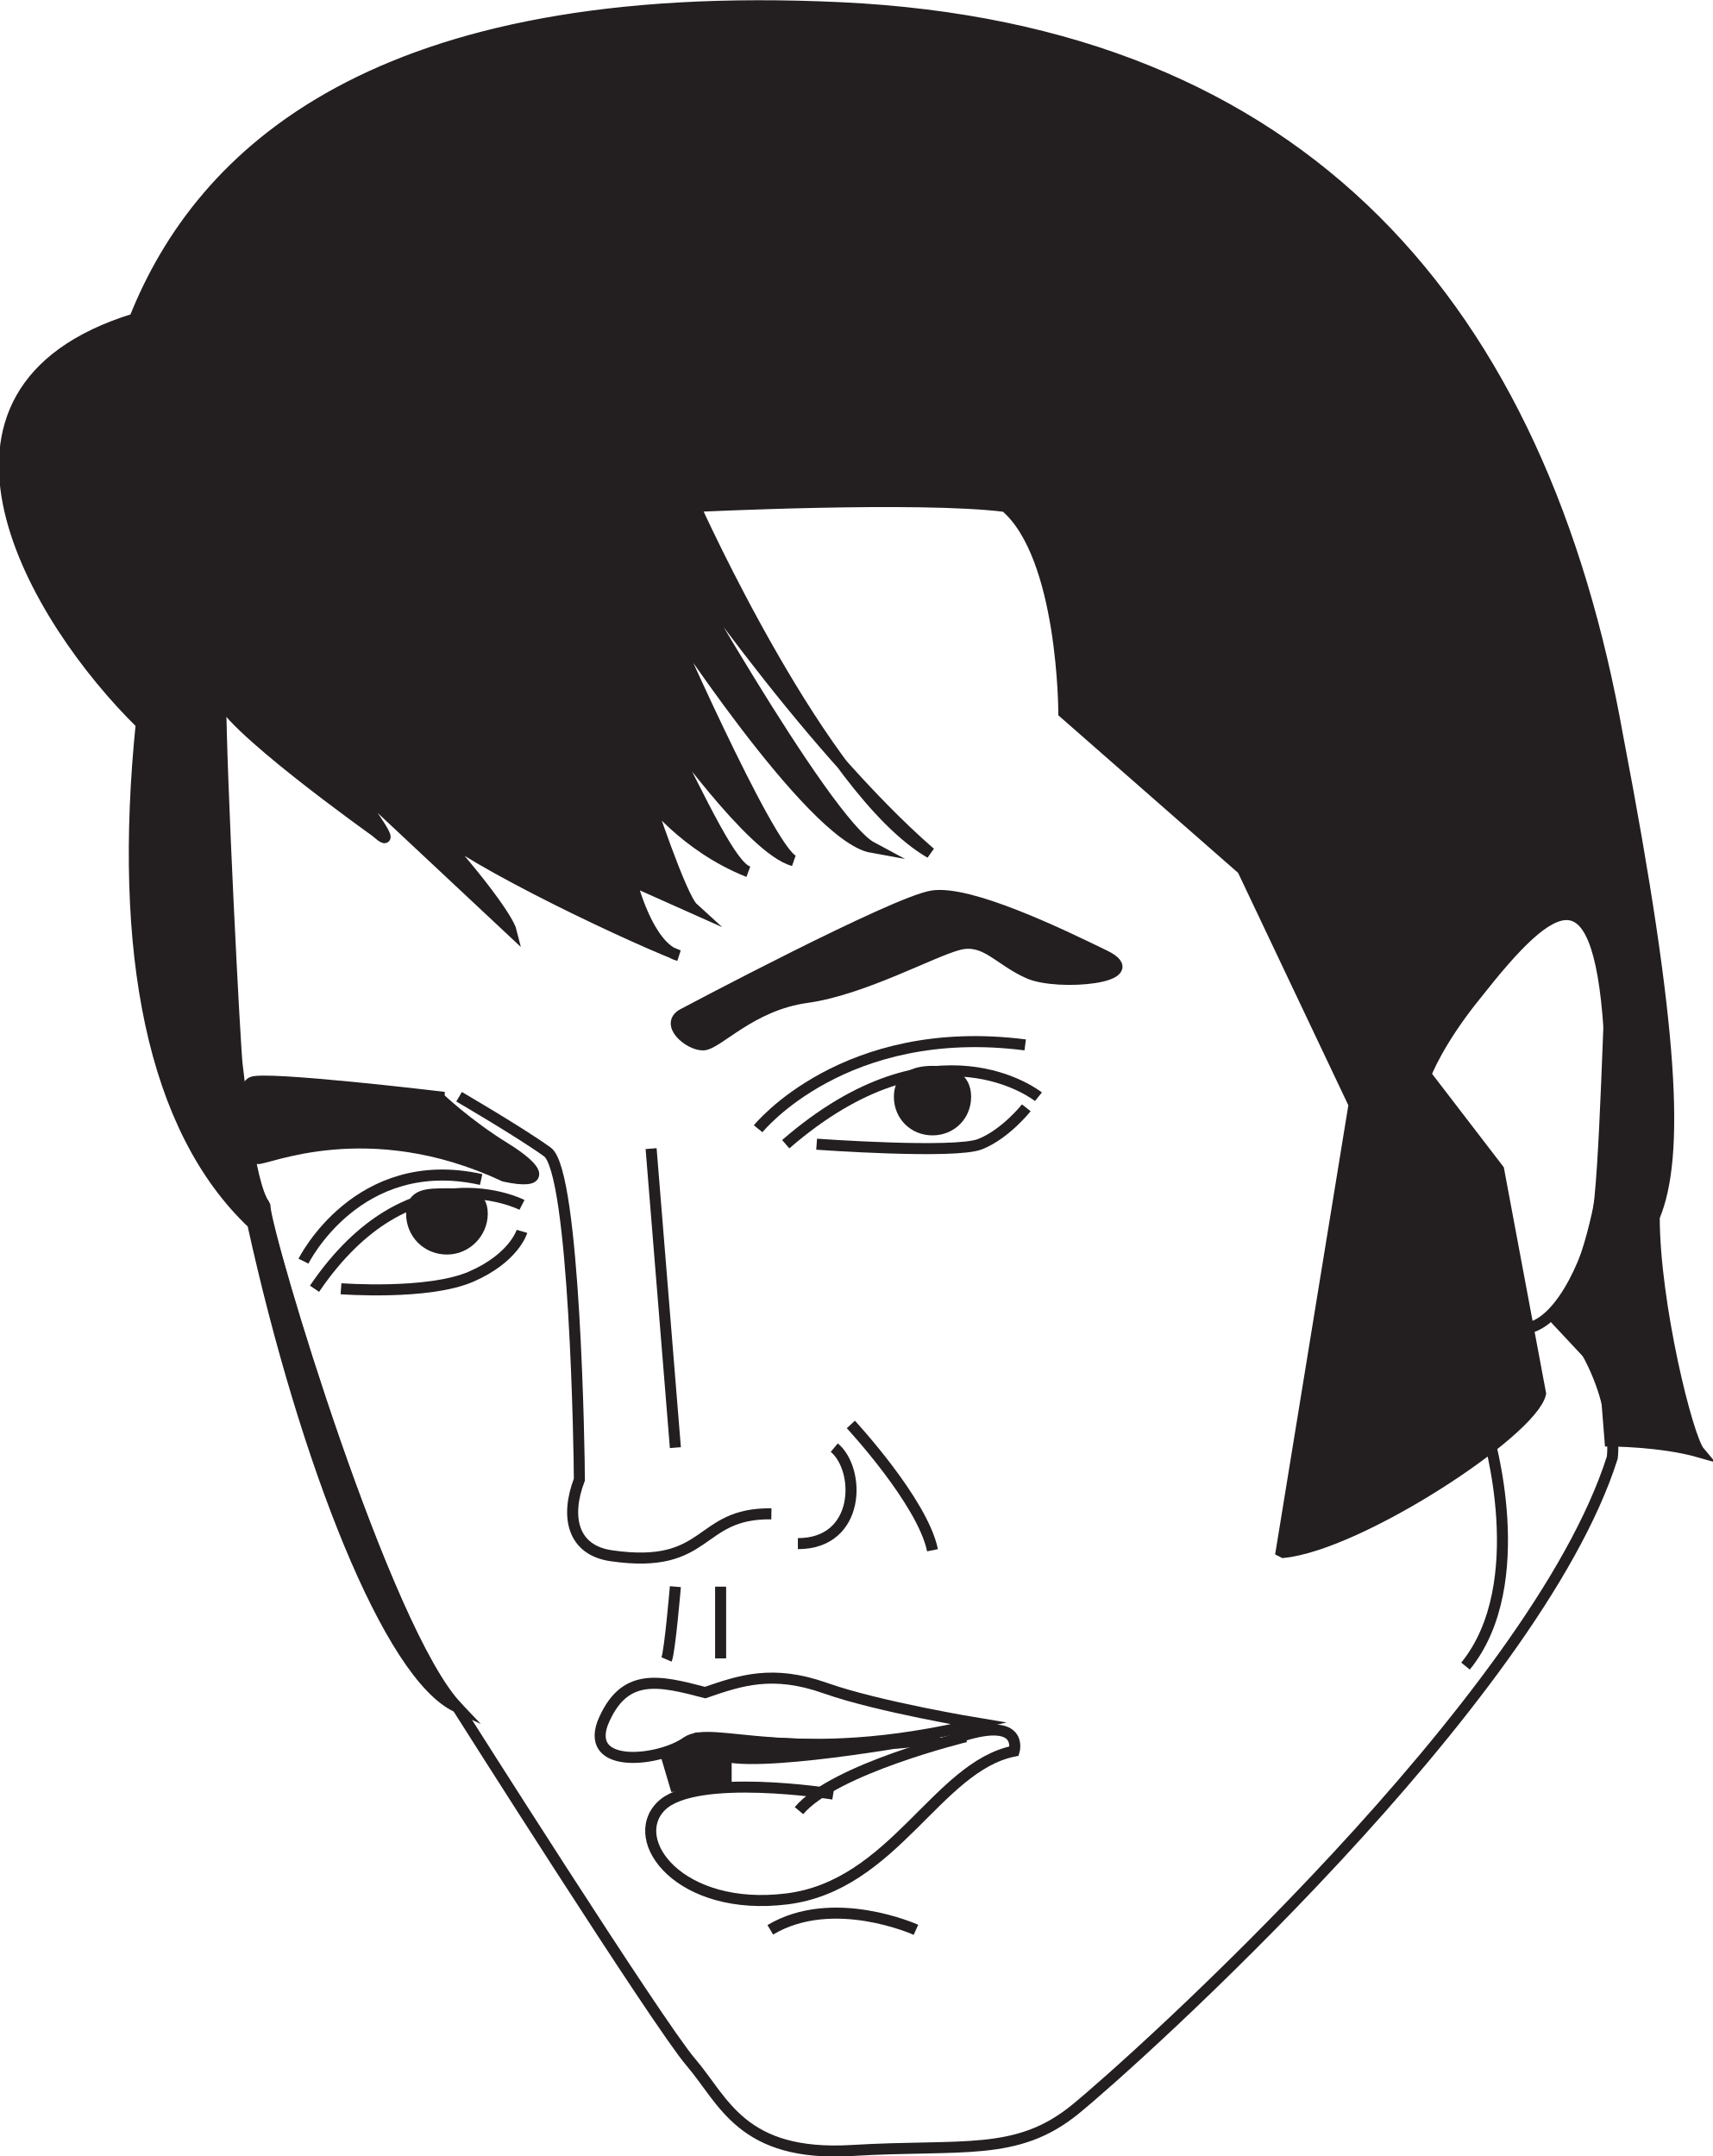
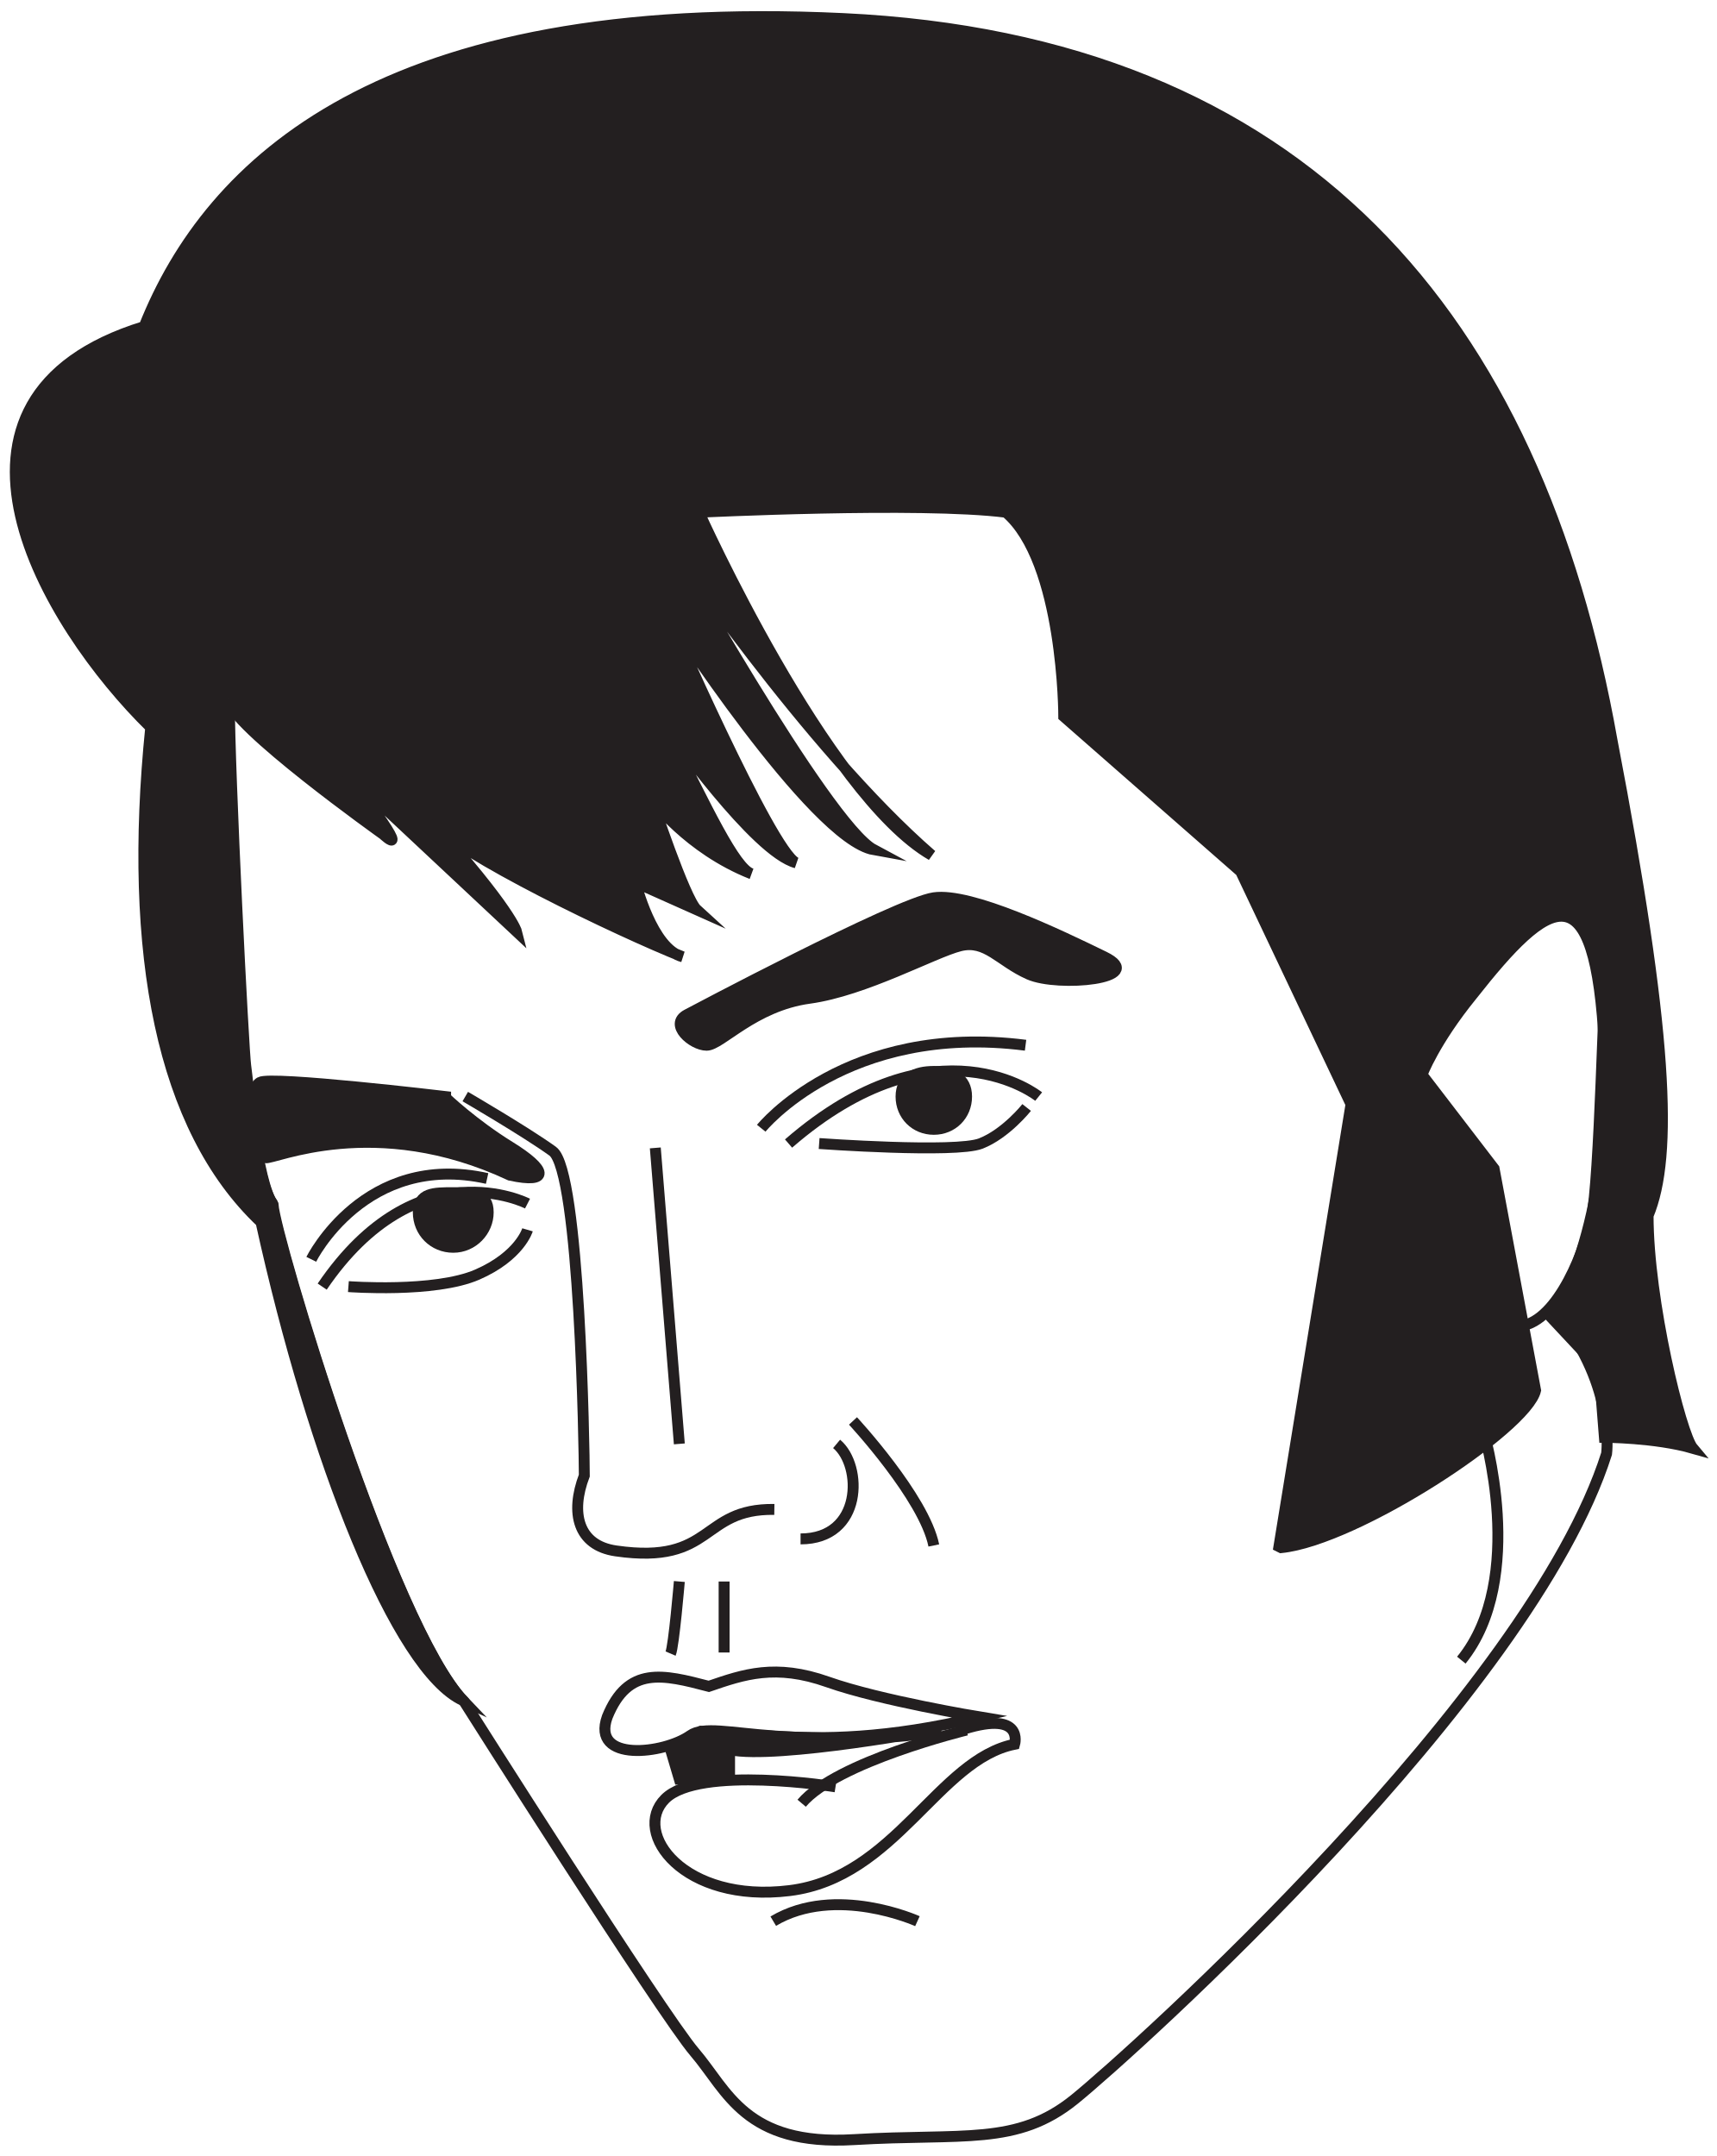
- <svg xmlns="http://www.w3.org/2000/svg" id="Layer_2" version="1.1" viewBox="0 0 155.2 195.4">
+ <svg xmlns="http://www.w3.org/2000/svg" id="Layer_2" version="1.1" viewBox="-1 -1 157.2 197.4">
  <defs>
    <style>
      .st0 {
        fill: none;
      }

      .st0, .st1 {
        stroke: #231f20;
        stroke-miterlimit: 10;
      }

      .st1 {
        fill: #231f20;
      }
    </style>
  </defs>
  <path class="st1" d="M116.1,140.6l6.6-40.5-10.1-21.3-16.2-14.2s0-14.2-5.3-18.7c-7.8-1-28.1,0-28.1,0,0,0,11.6,25.8,21.3,31.4-11.4-9.9-24.3-29.1-24.3-29.1,0,0,14.7,26.3,19,28.6-5.6-1-19-21.8-19-21.8,0,0,9.6,22,11.9,23-3.8-1-11.6-12.2-11.9-12.4,3.8,7.6,6.3,12.9,7.8,13.4-5.8-2.3-9.1-6.8-9.1-6.8,0,0,3,9.1,4.1,10.1l-5.6-2.5s1.5,6.1,4.3,6.8c-5.8-2.3-21-9.6-23-12.4,7.3,8.1,7.8,10.1,7.8,10.1l-15.7-14.7c6.8,8.9,3.5,5.8,3.5,5.8,0,0-14.2-10.1-14.2-12.4,0,6.6,1.3,32.1,1.5,33.4s1,10.6,2.5,12.7c.2,3,10.9,38.7,17.5,45.6-6.1-2.8-13.7-22-18.5-43.8-9.1-8.6-12.2-24.6-10.1-45.3-9.6-9.4-22-30.1-.6-36.7C18.2,13.8,34.1-1.3,76.2.7s63.5,27.3,70.4,66.1c5.1,26.6,5.6,38,3.3,43.5,0,7.8,3,20,4.1,21.3-3.5-1-8.1-1-8.1-1l-.5-6.3-4.3-4.6s5.6-8.1,4.8-24.8-5.1-13.7-12.1-4.8c-3.5,4.3-4.6,7.3-4.6,7.3l6.6,8.6,3.8,20.3c-.8,3.5-16.4,13.7-23.3,14.4h0Z" />
  <path class="st0" d="M20,63.2c0,6.6,1.3,32.1,1.5,33.4s1,10.6,2.5,12.7c.2,3,10.9,38.7,17.5,45.5,0,0,18.1,28.6,21.1,32.1s4.6,8.6,14.6,8,14.9.6,20.2-3.7,41.7-37,48.7-59.1c0,0,.9-6.7-5.1-13.5" />
  <path class="st0" d="M134.2,87.4s5.3-7.2,8-6.1,4.2,4.5,3.9,6.1-.6,19.5-1.4,23.2-3.6,10.2-7.1,9.8-3.6-3.5-3.4-5.1" />
  <g>
    <path class="st1" d="M39.8,99.4s-16-1.9-17-1.3-1,3.8,0,4.6c0,0-.2,2.1.5,2.3s10-4.2,22.4,1.6c3.7.8,3.4-.5,0-2.6s-5.9-4.5-5.9-4.5h0Z" />
    <path class="st1" d="M61.9,91.9s19.2-10.2,22.6-10.7,11.5,3.4,15.6,5.4-4.2,2.8-6.9,1.6-3.9-3.2-6.3-2.6-8.7,4.1-13.8,4.8-8.1,4.3-9.4,4.3-3.5-1.9-1.8-2.8h0Z" />
  </g>
  <g>
    <path class="st0" d="M88.7,156.2s-9.1-1.5-13.9-3.2-7.7-.7-10.9.4c-4.2-1.1-7.4-1.9-9.3,2.8-1.5,4.2,5.2,3.4,7.6,1.7s9.5,2.4,26.5-1.7h0Z" />
    <path class="st0" d="M72.4,164.1c3.2-3.8,15.1-6.7,15.1-6.7" />
    <path class="st0" d="M75.5,162.6s-12.5-2-15.6,1.1,1.7,9.6,11.4,8.4,13.6-12,20.6-13.4c0,0,.9-3.1-4.6-1.4" />
  </g>
  <path class="st0" d="M134.8,129.9s4.1,13.6-2,21.1" />
  <path class="st0" d="M77.1,129.1s6.5,7,7.4,11.4" />
  <path class="st0" d="M83,174.9s-7.5-3.4-13.2,0" />
  <g>
    <path class="st0" d="M61.2,143.8s-.5,5.9-.8,6.6" />
    <line class="st0" x1="65.3" y1="143.8" x2="65.3" y2="150.3" />
  </g>
  <g>
    <g>
      <path class="st0" d="M94.1,99.4s-9.3-7.5-22.9,4.3" />
      <path class="st1" d="M87.5,99.4c0,1.7-1.3,3-3,3s-3-1.3-3-3,1.3-2.3,3-2.3,3,.6,3,2.3Z" />
      <path class="st0" d="M74,103.7s12.5.9,14.8,0,4.2-3.3,4.2-3.3" />
      <path class="st0" d="M68.7,102.3s7.8-9.7,24.2-7.6" />
    </g>
    <g>
      <path class="st0" d="M47.3,109.2s-10.1-5.2-18.8,7.6" />
      <path class="st1" d="M43.7,110c0,1.7-1.4,3.2-3.2,3.2s-3.2-1.4-3.2-3.2,1.4-1.8,3.2-1.8,3.2,0,3.2,1.8Z" />
      <path class="st0" d="M30.9,116.8s7.9.6,11.8-1.1,4.6-4.1,4.6-4.1" />
      <path class="st0" d="M27.5,114.3s4.9-9.9,16.1-7.4" />
    </g>
  </g>
  <g>
    <g>
      <path class="st0" d="M41.6,99.4s5.5,3.2,8,5,2.9,27.4,2.9,29.7c-1.3,3.4-.6,6.4,2.9,6.9,9,1.3,7.7-3.9,14.5-3.8" />
      <path class="st0" d="M75.6,131.2c2.4,2,2.4,8.7-3.3,8.7" />
    </g>
    <line class="st0" x1="59" y1="104.1" x2="61.2" y2="131.2" />
  </g>
  <path class="st1" d="M85.1,157.3s-14.9,2.8-19.3,1.9v2.7h-4.6l-.8-2.7s2.9-1.7,2.8-1.7,17.1,1.6,21.9-.2Z" />
</svg>
